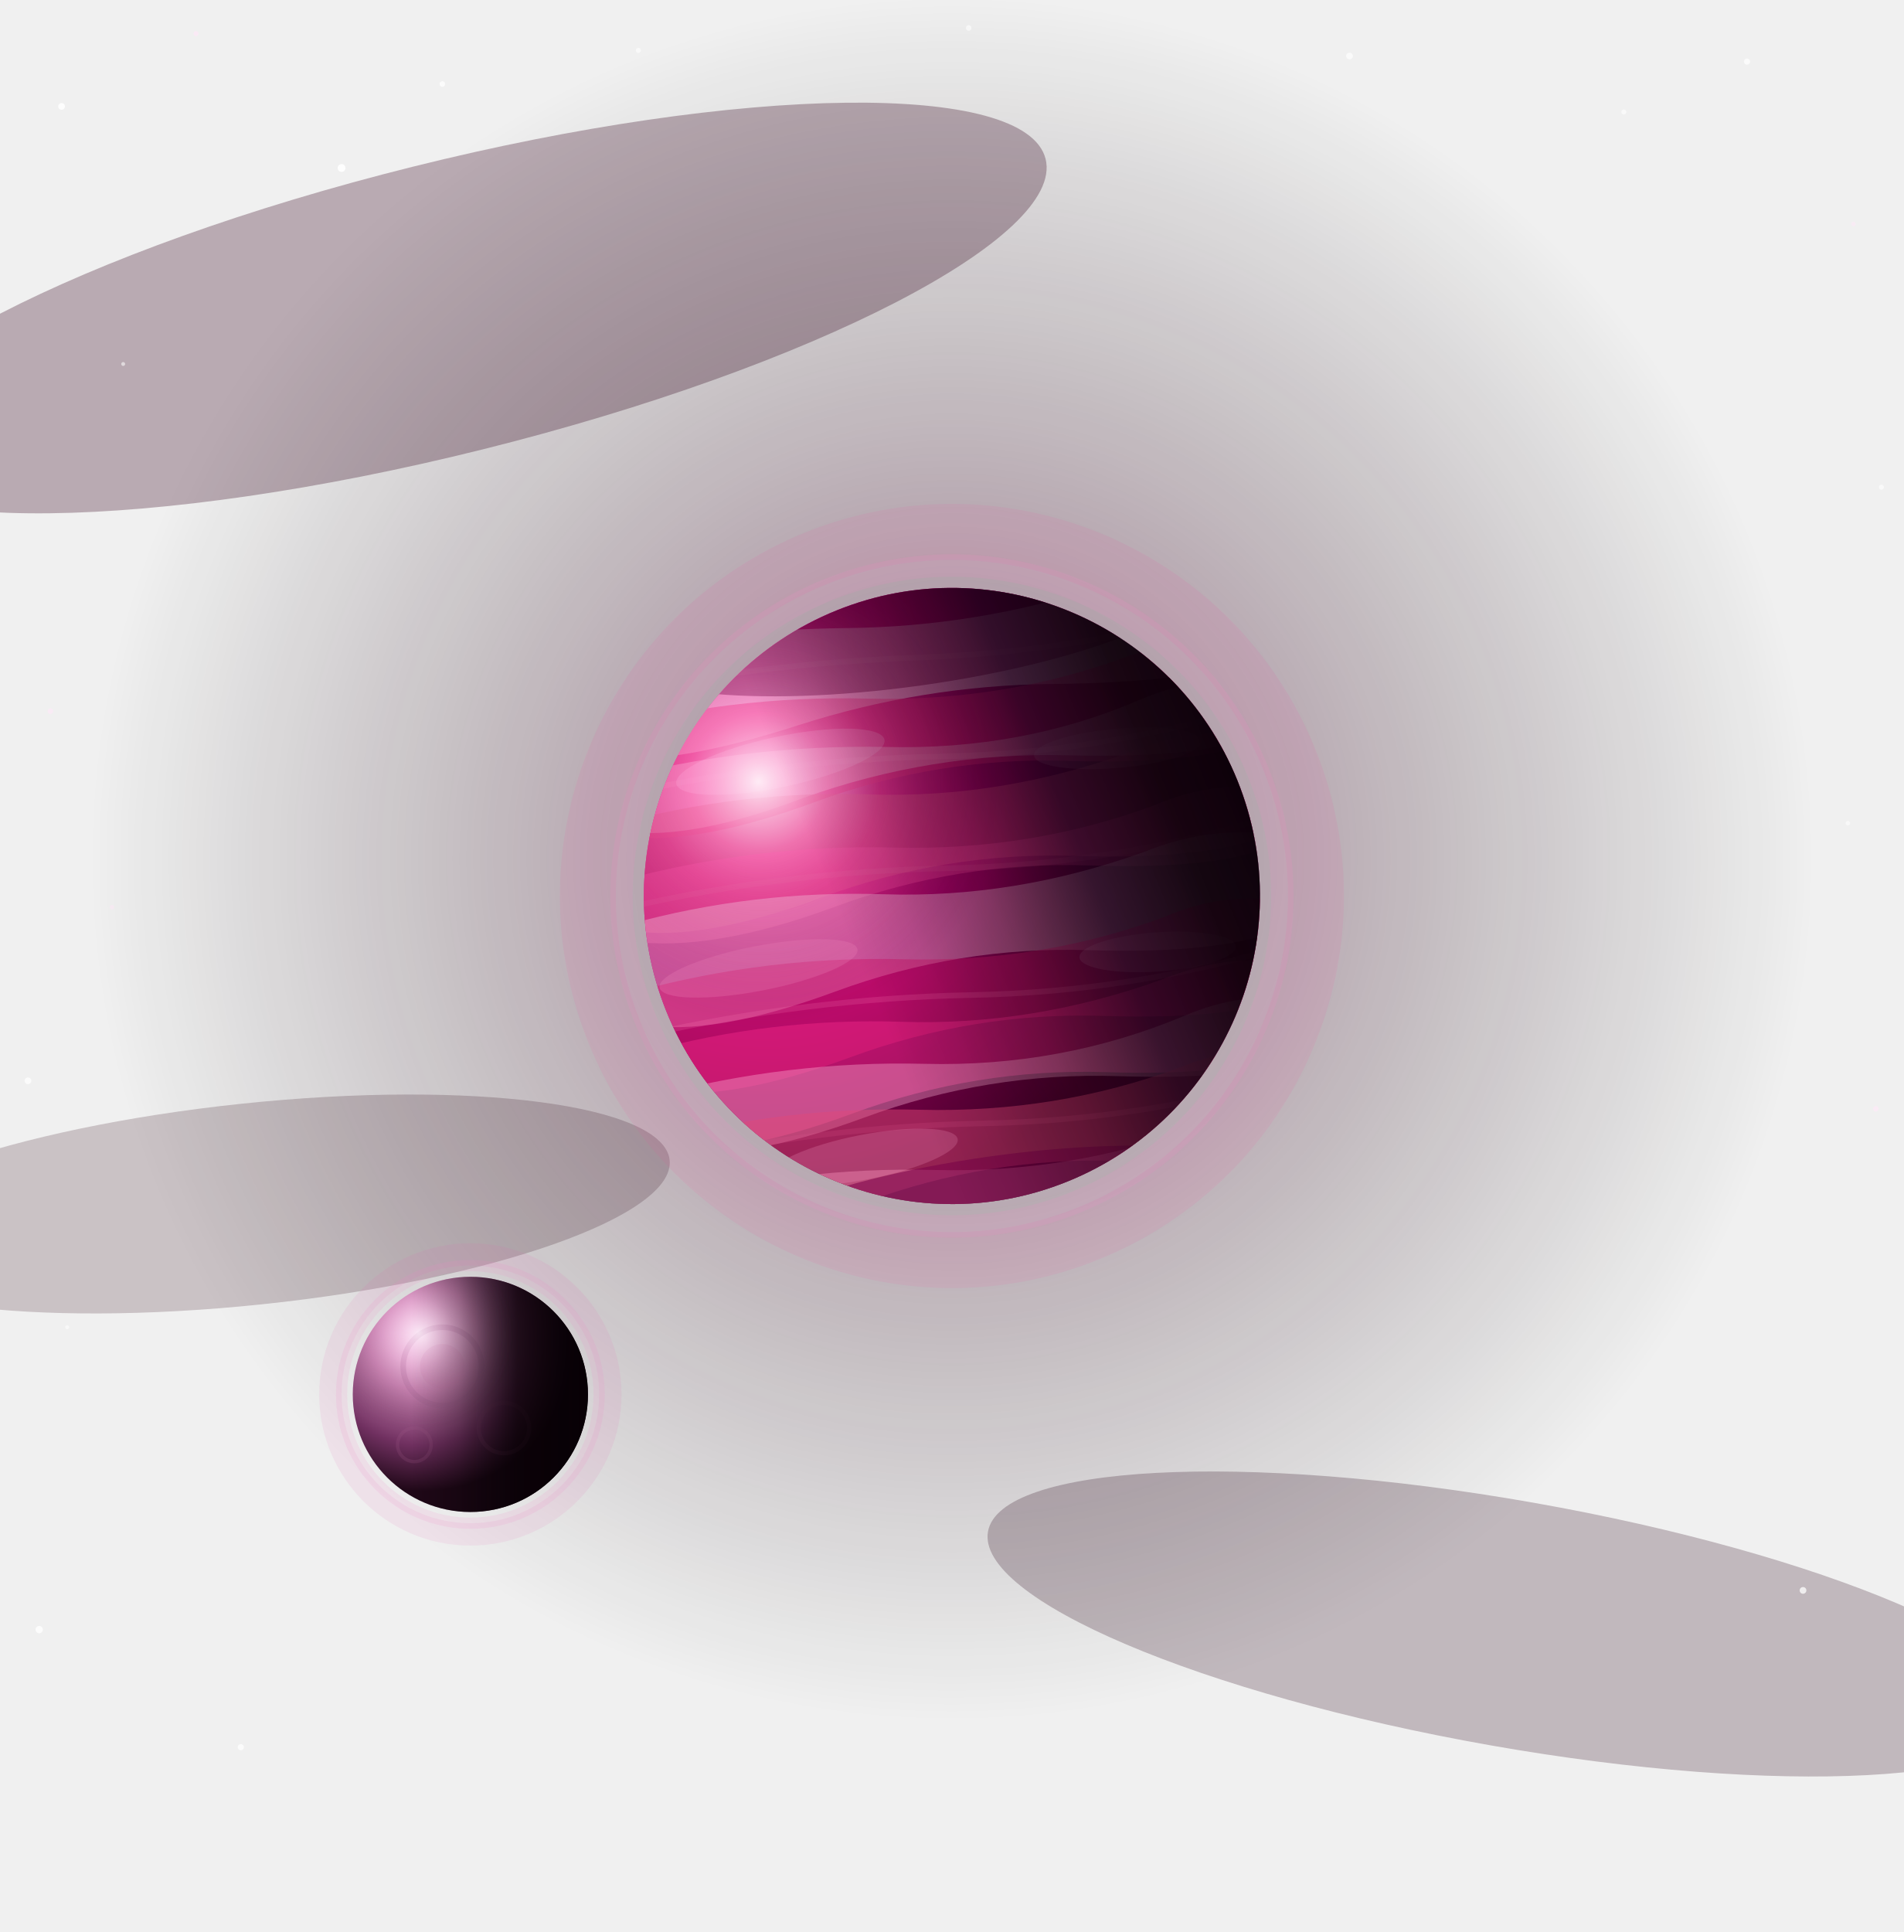
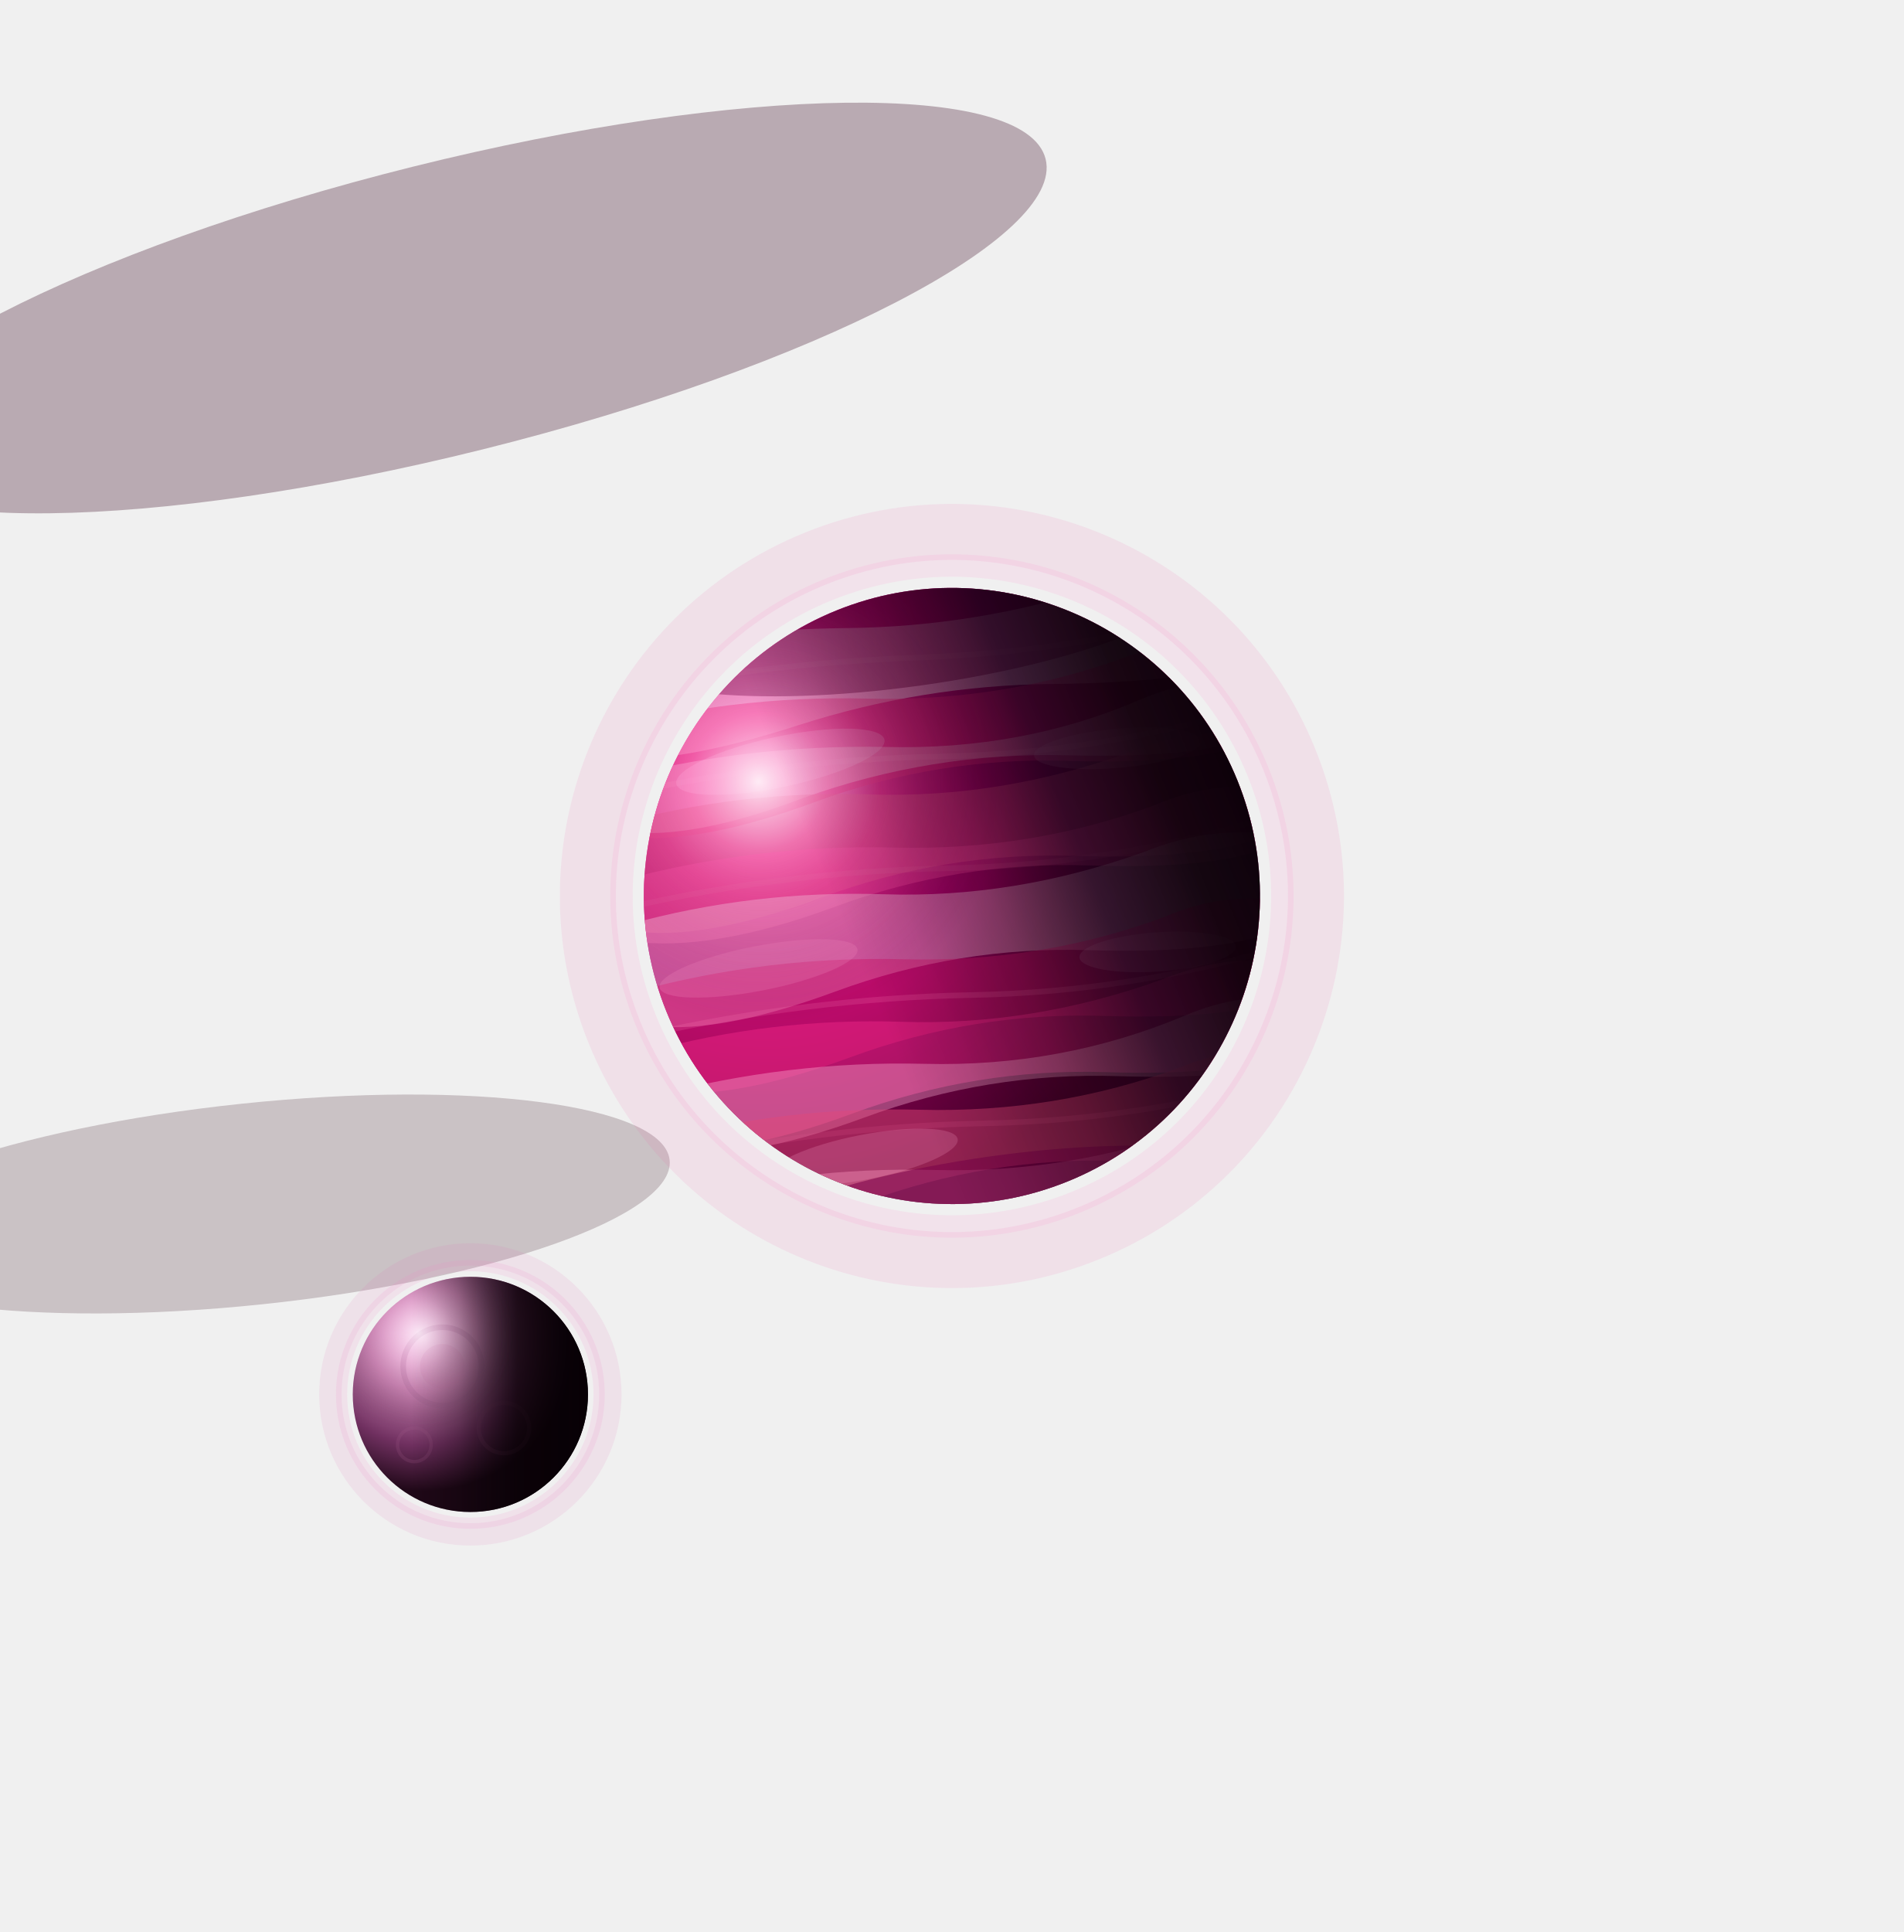
<svg xmlns="http://www.w3.org/2000/svg" width="100%" viewBox="0 0 680 690">
  <defs>
    <radialGradient id="sceneGlow" cx="50%" cy="48%" r="46%">
      <stop offset="0%" stop-color="#5a0838" stop-opacity="0.50" />
      <stop offset="55%" stop-color="#280418" stop-opacity="0.22" />
      <stop offset="100%" stop-color="#000" stop-opacity="0" />
    </radialGradient>
    <radialGradient id="pDay" cx="29%" cy="22%" r="70%">
      <stop offset="0%" stop-color="#fff0f8" />
      <stop offset="10%" stop-color="#ffb0d8" />
      <stop offset="26%" stop-color="#f0208c" />
      <stop offset="48%" stop-color="#a8006c" />
      <stop offset="72%" stop-color="#580038" />
      <stop offset="100%" stop-color="#1a0010" />
    </radialGradient>
    <linearGradient id="nightShadow" x1="100%" y1="0%" x2="0%" y2="0%">
      <stop offset="0%" stop-color="#0a0008" stop-opacity="0.98" />
      <stop offset="12%" stop-color="#0a0008" stop-opacity="0.92" />
      <stop offset="28%" stop-color="#0e0010" stop-opacity="0.75" />
      <stop offset="44%" stop-color="#100008" stop-opacity="0.38" />
      <stop offset="58%" stop-color="#000" stop-opacity="0.12" />
      <stop offset="68%" stop-color="#000" stop-opacity="0" />
      <stop offset="100%" stop-color="#000" stop-opacity="0" />
    </linearGradient>
    <radialGradient id="shine" cx="28%" cy="21%" r="40%">
      <stop offset="0%" stop-color="#fff8fc" stop-opacity="0.88" />
      <stop offset="28%" stop-color="#ffb8e0" stop-opacity="0.30" />
      <stop offset="100%" stop-color="#000" stop-opacity="0" />
    </radialGradient>
    <radialGradient id="mGrad" cx="30%" cy="26%" r="65%">
      <stop offset="0%" stop-color="#f8e0f0" />
      <stop offset="35%" stop-color="#c880b0" />
      <stop offset="70%" stop-color="#703060" />
      <stop offset="100%" stop-color="#200818" />
    </radialGradient>
    <radialGradient id="mShine" cx="28%" cy="24%" r="42%">
      <stop offset="0%" stop-color="#fff0fc" stop-opacity="0.75" />
      <stop offset="35%" stop-color="#ffb8e8" stop-opacity="0.22" />
      <stop offset="100%" stop-color="#000" stop-opacity="0" />
    </radialGradient>
    <linearGradient id="mNight" x1="100%" y1="0%" x2="0%" y2="0%">
      <stop offset="0%" stop-color="#060004" stop-opacity="0.96" />
      <stop offset="30%" stop-color="#060004" stop-opacity="0.80" />
      <stop offset="55%" stop-color="#000" stop-opacity="0.28" />
      <stop offset="75%" stop-color="#000" stop-opacity="0" />
      <stop offset="100%" stop-color="#000" stop-opacity="0" />
    </linearGradient>
    <clipPath id="pClip">
      <circle cx="340" cy="320" r="110" />
    </clipPath>
    <clipPath id="mClip">
      <circle cx="168" cy="498" r="42" />
    </clipPath>
  </defs>
  <ellipse cx="160" cy="110" rx="220" ry="52" fill="#380820" opacity="0.30" transform="rotate(-14,160,110)" style="fill:rgb(56, 8, 32);stroke:none;color:rgb(255, 255, 255);stroke-width:1px;stroke-linecap:butt;stroke-linejoin:miter;opacity:0.3;font-family:&quot;Anthropic Sans&quot;, -apple-system, BlinkMacSystemFont, &quot;Segoe UI&quot;, sans-serif;font-size:16px;font-weight:400;text-anchor:start;dominant-baseline:auto" />
-   <ellipse cx="540" cy="580" rx="190" ry="44" fill="#2a0618" opacity="0.24" transform="rotate(10,540,580)" style="fill:rgb(42, 6, 24);stroke:none;color:rgb(255, 255, 255);stroke-width:1px;stroke-linecap:butt;stroke-linejoin:miter;opacity:0.24;font-family:&quot;Anthropic Sans&quot;, -apple-system, BlinkMacSystemFont, &quot;Segoe UI&quot;, sans-serif;font-size:16px;font-weight:400;text-anchor:start;dominant-baseline:auto" />
  <ellipse cx="90" cy="430" rx="150" ry="36" fill="#300818" opacity="0.20" transform="rotate(-6,90,430)" style="fill:rgb(48, 8, 24);stroke:none;color:rgb(255, 255, 255);stroke-width:1px;stroke-linecap:butt;stroke-linejoin:miter;opacity:0.2;font-family:&quot;Anthropic Sans&quot;, -apple-system, BlinkMacSystemFont, &quot;Segoe UI&quot;, sans-serif;font-size:16px;font-weight:400;text-anchor:start;dominant-baseline:auto" />
-   <circle cx="22" cy="38" r="1.2" fill="#fff" opacity="0.85" style="fill:rgb(255, 255, 255);stroke:none;color:rgb(255, 255, 255);stroke-width:1px;stroke-linecap:butt;stroke-linejoin:miter;opacity:0.85;font-family:&quot;Anthropic Sans&quot;, -apple-system, BlinkMacSystemFont, &quot;Segoe UI&quot;, sans-serif;font-size:16px;font-weight:400;text-anchor:start;dominant-baseline:auto" />
-   <circle cx="70" cy="12" r="0.9" fill="#ffe8f8" opacity="0.68" style="fill:rgb(255, 232, 248);stroke:none;color:rgb(255, 255, 255);stroke-width:1px;stroke-linecap:butt;stroke-linejoin:miter;opacity:0.68;font-family:&quot;Anthropic Sans&quot;, -apple-system, BlinkMacSystemFont, &quot;Segoe UI&quot;, sans-serif;font-size:16px;font-weight:400;text-anchor:start;dominant-baseline:auto" />
-   <circle cx="122" cy="60" r="1.4" fill="#fff" opacity="0.90" style="fill:rgb(255, 255, 255);stroke:none;color:rgb(255, 255, 255);stroke-width:1px;stroke-linecap:butt;stroke-linejoin:miter;opacity:0.9;font-family:&quot;Anthropic Sans&quot;, -apple-system, BlinkMacSystemFont, &quot;Segoe UI&quot;, sans-serif;font-size:16px;font-weight:400;text-anchor:start;dominant-baseline:auto" />
-   <circle cx="44" cy="130" r="0.7" fill="#fff" opacity="0.55" style="fill:rgb(255, 255, 255);stroke:none;color:rgb(255, 255, 255);stroke-width:1px;stroke-linecap:butt;stroke-linejoin:miter;opacity:0.55;font-family:&quot;Anthropic Sans&quot;, -apple-system, BlinkMacSystemFont, &quot;Segoe UI&quot;, sans-serif;font-size:16px;font-weight:400;text-anchor:start;dominant-baseline:auto" />
-   <circle cx="18" cy="254" r="1.0" fill="#ffe8f8" opacity="0.62" style="fill:rgb(255, 232, 248);stroke:none;color:rgb(255, 255, 255);stroke-width:1px;stroke-linecap:butt;stroke-linejoin:miter;opacity:0.62;font-family:&quot;Anthropic Sans&quot;, -apple-system, BlinkMacSystemFont, &quot;Segoe UI&quot;, sans-serif;font-size:16px;font-weight:400;text-anchor:start;dominant-baseline:auto" />
-   <circle cx="10" cy="386" r="1.2" fill="#fff" opacity="0.72" style="fill:rgb(255, 255, 255);stroke:none;color:rgb(255, 255, 255);stroke-width:1px;stroke-linecap:butt;stroke-linejoin:miter;opacity:0.72;font-family:&quot;Anthropic Sans&quot;, -apple-system, BlinkMacSystemFont, &quot;Segoe UI&quot;, sans-serif;font-size:16px;font-weight:400;text-anchor:start;dominant-baseline:auto" />
-   <circle cx="24" cy="474" r="0.7" fill="#fff" opacity="0.55" style="fill:rgb(255, 255, 255);stroke:none;color:rgb(255, 255, 255);stroke-width:1px;stroke-linecap:butt;stroke-linejoin:miter;opacity:0.55;font-family:&quot;Anthropic Sans&quot;, -apple-system, BlinkMacSystemFont, &quot;Segoe UI&quot;, sans-serif;font-size:16px;font-weight:400;text-anchor:start;dominant-baseline:auto" />
-   <circle cx="14" cy="582" r="1.3" fill="#fff" opacity="0.82" style="fill:rgb(255, 255, 255);stroke:none;color:rgb(255, 255, 255);stroke-width:1px;stroke-linecap:butt;stroke-linejoin:miter;opacity:0.82;font-family:&quot;Anthropic Sans&quot;, -apple-system, BlinkMacSystemFont, &quot;Segoe UI&quot;, sans-serif;font-size:16px;font-weight:400;text-anchor:start;dominant-baseline:auto" />
-   <circle cx="158" cy="30" r="1.0" fill="#fff" opacity="0.72" style="fill:rgb(255, 255, 255);stroke:none;color:rgb(255, 255, 255);stroke-width:1px;stroke-linecap:butt;stroke-linejoin:miter;opacity:0.72;font-family:&quot;Anthropic Sans&quot;, -apple-system, BlinkMacSystemFont, &quot;Segoe UI&quot;, sans-serif;font-size:16px;font-weight:400;text-anchor:start;dominant-baseline:auto" />
-   <circle cx="86" cy="624" r="1.1" fill="#fff" opacity="0.75" style="fill:rgb(255, 255, 255);stroke:none;color:rgb(255, 255, 255);stroke-width:1px;stroke-linecap:butt;stroke-linejoin:miter;opacity:0.75;font-family:&quot;Anthropic Sans&quot;, -apple-system, BlinkMacSystemFont, &quot;Segoe UI&quot;, sans-serif;font-size:16px;font-weight:400;text-anchor:start;dominant-baseline:auto" />
-   <circle cx="624" cy="22" r="1.1" fill="#fff" opacity="0.70" style="fill:rgb(255, 255, 255);stroke:none;color:rgb(255, 255, 255);stroke-width:1px;stroke-linecap:butt;stroke-linejoin:miter;opacity:0.7;font-family:&quot;Anthropic Sans&quot;, -apple-system, BlinkMacSystemFont, &quot;Segoe UI&quot;, sans-serif;font-size:16px;font-weight:400;text-anchor:start;dominant-baseline:auto" />
-   <circle cx="662" cy="80" r="0.8" fill="#ffe8f8" opacity="0.55" style="fill:rgb(255, 232, 248);stroke:none;color:rgb(255, 255, 255);stroke-width:1px;stroke-linecap:butt;stroke-linejoin:miter;opacity:0.55;font-family:&quot;Anthropic Sans&quot;, -apple-system, BlinkMacSystemFont, &quot;Segoe UI&quot;, sans-serif;font-size:16px;font-weight:400;text-anchor:start;dominant-baseline:auto" />
-   <circle cx="672" cy="174" r="0.9" fill="#fff" opacity="0.60" style="fill:rgb(255, 255, 255);stroke:none;color:rgb(255, 255, 255);stroke-width:1px;stroke-linecap:butt;stroke-linejoin:miter;opacity:0.6;font-family:&quot;Anthropic Sans&quot;, -apple-system, BlinkMacSystemFont, &quot;Segoe UI&quot;, sans-serif;font-size:16px;font-weight:400;text-anchor:start;dominant-baseline:auto" />
-   <circle cx="670" cy="396" r="1.0" fill="#ffe8f8" opacity="0.65" style="fill:rgb(255, 232, 248);stroke:none;color:rgb(255, 255, 255);stroke-width:1px;stroke-linecap:butt;stroke-linejoin:miter;opacity:0.65;font-family:&quot;Anthropic Sans&quot;, -apple-system, BlinkMacSystemFont, &quot;Segoe UI&quot;, sans-serif;font-size:16px;font-weight:400;text-anchor:start;dominant-baseline:auto" />
-   <circle cx="644" cy="568" r="1.2" fill="#fff" opacity="0.75" style="fill:rgb(255, 255, 255);stroke:none;color:rgb(255, 255, 255);stroke-width:1px;stroke-linecap:butt;stroke-linejoin:miter;opacity:0.75;font-family:&quot;Anthropic Sans&quot;, -apple-system, BlinkMacSystemFont, &quot;Segoe UI&quot;, sans-serif;font-size:16px;font-weight:400;text-anchor:start;dominant-baseline:auto" />
-   <circle cx="346" cy="10" r="1.0" fill="#fff" opacity="0.72" style="fill:rgb(255, 255, 255);stroke:none;color:rgb(255, 255, 255);stroke-width:1px;stroke-linecap:butt;stroke-linejoin:miter;opacity:0.72;font-family:&quot;Anthropic Sans&quot;, -apple-system, BlinkMacSystemFont, &quot;Segoe UI&quot;, sans-serif;font-size:16px;font-weight:400;text-anchor:start;dominant-baseline:auto" />
-   <circle cx="482" cy="20" r="1.2" fill="#fff" opacity="0.65" style="fill:rgb(255, 255, 255);stroke:none;color:rgb(255, 255, 255);stroke-width:1px;stroke-linecap:butt;stroke-linejoin:miter;opacity:0.65;font-family:&quot;Anthropic Sans&quot;, -apple-system, BlinkMacSystemFont, &quot;Segoe UI&quot;, sans-serif;font-size:16px;font-weight:400;text-anchor:start;dominant-baseline:auto" />
-   <circle cx="228" cy="18" r="0.9" fill="#fff" opacity="0.60" style="fill:rgb(255, 255, 255);stroke:none;color:rgb(255, 255, 255);stroke-width:1px;stroke-linecap:butt;stroke-linejoin:miter;opacity:0.6;font-family:&quot;Anthropic Sans&quot;, -apple-system, BlinkMacSystemFont, &quot;Segoe UI&quot;, sans-serif;font-size:16px;font-weight:400;text-anchor:start;dominant-baseline:auto" />
-   <circle cx="40" cy="324" r="0.8" fill="#ffe8f8" opacity="0.52" style="fill:rgb(255, 232, 248);stroke:none;color:rgb(255, 255, 255);stroke-width:1px;stroke-linecap:butt;stroke-linejoin:miter;opacity:0.52;font-family:&quot;Anthropic Sans&quot;, -apple-system, BlinkMacSystemFont, &quot;Segoe UI&quot;, sans-serif;font-size:16px;font-weight:400;text-anchor:start;dominant-baseline:auto" />
-   <circle cx="660" cy="294" r="0.8" fill="#fff" opacity="0.55" style="fill:rgb(255, 255, 255);stroke:none;color:rgb(255, 255, 255);stroke-width:1px;stroke-linecap:butt;stroke-linejoin:miter;opacity:0.55;font-family:&quot;Anthropic Sans&quot;, -apple-system, BlinkMacSystemFont, &quot;Segoe UI&quot;, sans-serif;font-size:16px;font-weight:400;text-anchor:start;dominant-baseline:auto" />
-   <circle cx="580" cy="40" r="0.9" fill="#fff" opacity="0.60" style="fill:rgb(255, 255, 255);stroke:none;color:rgb(255, 255, 255);stroke-width:1px;stroke-linecap:butt;stroke-linejoin:miter;opacity:0.6;font-family:&quot;Anthropic Sans&quot;, -apple-system, BlinkMacSystemFont, &quot;Segoe UI&quot;, sans-serif;font-size:16px;font-weight:400;text-anchor:start;dominant-baseline:auto" />
-   <circle cx="340" cy="320" r="340" fill="url(#sceneGlow)" style="stroke:none;color:rgb(255, 255, 255);stroke-width:1px;stroke-linecap:butt;stroke-linejoin:miter;opacity:1;font-family:&quot;Anthropic Sans&quot;, -apple-system, BlinkMacSystemFont, &quot;Segoe UI&quot;, sans-serif;font-size:16px;font-weight:400;text-anchor:start;dominant-baseline:auto" />
  <circle cx="168" cy="498" r="50" fill="none" stroke="#e060b0" stroke-width="8" opacity="0.10" style="fill:none;stroke:rgb(224, 96, 176);color:rgb(255, 255, 255);stroke-width:8px;stroke-linecap:butt;stroke-linejoin:miter;opacity:0.1;font-family:&quot;Anthropic Sans&quot;, -apple-system, BlinkMacSystemFont, &quot;Segoe UI&quot;, sans-serif;font-size:16px;font-weight:400;text-anchor:start;dominant-baseline:auto" />
  <circle cx="168" cy="498" r="46" fill="none" stroke="#f080c8" stroke-width="4" opacity="0.14" style="fill:none;stroke:rgb(240, 128, 200);color:rgb(255, 255, 255);stroke-width:4px;stroke-linecap:butt;stroke-linejoin:miter;opacity:0.14;font-family:&quot;Anthropic Sans&quot;, -apple-system, BlinkMacSystemFont, &quot;Segoe UI&quot;, sans-serif;font-size:16px;font-weight:400;text-anchor:start;dominant-baseline:auto" />
  <circle cx="168" cy="498" r="42" fill="url(#mGrad)" style="stroke:none;color:rgb(255, 255, 255);stroke-width:1px;stroke-linecap:butt;stroke-linejoin:miter;opacity:1;font-family:&quot;Anthropic Sans&quot;, -apple-system, BlinkMacSystemFont, &quot;Segoe UI&quot;, sans-serif;font-size:16px;font-weight:400;text-anchor:start;dominant-baseline:auto" />
  <g clip-path="url(#mClip)" style="fill:rgb(0, 0, 0);stroke:none;color:rgb(255, 255, 255);stroke-width:1px;stroke-linecap:butt;stroke-linejoin:miter;opacity:1;font-family:&quot;Anthropic Sans&quot;, -apple-system, BlinkMacSystemFont, &quot;Segoe UI&quot;, sans-serif;font-size:16px;font-weight:400;text-anchor:start;dominant-baseline:auto">
    <circle cx="158" cy="488" r="14" fill="none" stroke="#a06090" stroke-width="2" opacity="0.28" style="fill:none;stroke:rgb(160, 96, 144);color:rgb(255, 255, 255);stroke-width:2px;stroke-linecap:butt;stroke-linejoin:miter;opacity:0.28;font-family:&quot;Anthropic Sans&quot;, -apple-system, BlinkMacSystemFont, &quot;Segoe UI&quot;, sans-serif;font-size:16px;font-weight:400;text-anchor:start;dominant-baseline:auto" />
    <circle cx="158" cy="488" r="8" fill="#c878a8" opacity="0.20" style="fill:rgb(200, 120, 168);stroke:none;color:rgb(255, 255, 255);stroke-width:1px;stroke-linecap:butt;stroke-linejoin:miter;opacity:0.2;font-family:&quot;Anthropic Sans&quot;, -apple-system, BlinkMacSystemFont, &quot;Segoe UI&quot;, sans-serif;font-size:16px;font-weight:400;text-anchor:start;dominant-baseline:auto" />
    <circle cx="180" cy="510" r="9" fill="none" stroke="#904878" stroke-width="1.5" opacity="0.22" style="fill:none;stroke:rgb(144, 72, 120);color:rgb(255, 255, 255);stroke-width:1.5px;stroke-linecap:butt;stroke-linejoin:miter;opacity:0.22;font-family:&quot;Anthropic Sans&quot;, -apple-system, BlinkMacSystemFont, &quot;Segoe UI&quot;, sans-serif;font-size:16px;font-weight:400;text-anchor:start;dominant-baseline:auto" />
    <circle cx="148" cy="516" r="6" fill="none" stroke="#a05888" stroke-width="1.2" opacity="0.20" style="fill:none;stroke:rgb(160, 88, 136);color:rgb(255, 255, 255);stroke-width:1.2px;stroke-linecap:butt;stroke-linejoin:miter;opacity:0.2;font-family:&quot;Anthropic Sans&quot;, -apple-system, BlinkMacSystemFont, &quot;Segoe UI&quot;, sans-serif;font-size:16px;font-weight:400;text-anchor:start;dominant-baseline:auto" />
    <rect x="126" y="456" width="84" height="84" fill="url(#mNight)" style="stroke:none;color:rgb(255, 255, 255);stroke-width:1px;stroke-linecap:butt;stroke-linejoin:miter;opacity:1;font-family:&quot;Anthropic Sans&quot;, -apple-system, BlinkMacSystemFont, &quot;Segoe UI&quot;, sans-serif;font-size:16px;font-weight:400;text-anchor:start;dominant-baseline:auto" />
  </g>
  <circle cx="168" cy="498" r="42" fill="url(#mShine)" style="stroke:none;color:rgb(255, 255, 255);stroke-width:1px;stroke-linecap:butt;stroke-linejoin:miter;opacity:1;font-family:&quot;Anthropic Sans&quot;, -apple-system, BlinkMacSystemFont, &quot;Segoe UI&quot;, sans-serif;font-size:16px;font-weight:400;text-anchor:start;dominant-baseline:auto" />
  <g transform="rotate(-22, 340, 320)" style="fill:rgb(0, 0, 0);stroke:none;color:rgb(255, 255, 255);stroke-width:1px;stroke-linecap:butt;stroke-linejoin:miter;opacity:1;font-family:&quot;Anthropic Sans&quot;, -apple-system, BlinkMacSystemFont, &quot;Segoe UI&quot;, sans-serif;font-size:16px;font-weight:400;text-anchor:start;dominant-baseline:auto">
    <circle cx="340" cy="320" r="130" fill="none" stroke="#f040a0" stroke-width="20" opacity="0.09" style="fill:none;stroke:rgb(240, 64, 160);color:rgb(255, 255, 255);stroke-width:20px;stroke-linecap:butt;stroke-linejoin:miter;opacity:0.09;font-family:&quot;Anthropic Sans&quot;, -apple-system, BlinkMacSystemFont, &quot;Segoe UI&quot;, sans-serif;font-size:16px;font-weight:400;text-anchor:start;dominant-baseline:auto" />
    <circle cx="340" cy="320" r="118" fill="none" stroke="#ff80c8" stroke-width="8" opacity="0.13" style="fill:none;stroke:rgb(255, 128, 200);color:rgb(255, 255, 255);stroke-width:8px;stroke-linecap:butt;stroke-linejoin:miter;opacity:0.13;font-family:&quot;Anthropic Sans&quot;, -apple-system, BlinkMacSystemFont, &quot;Segoe UI&quot;, sans-serif;font-size:16px;font-weight:400;text-anchor:start;dominant-baseline:auto" />
    <circle cx="340" cy="320" r="110" fill="url(#pDay)" style="stroke:none;color:rgb(255, 255, 255);stroke-width:1px;stroke-linecap:butt;stroke-linejoin:miter;opacity:1;font-family:&quot;Anthropic Sans&quot;, -apple-system, BlinkMacSystemFont, &quot;Segoe UI&quot;, sans-serif;font-size:16px;font-weight:400;text-anchor:start;dominant-baseline:auto" />
    <g clip-path="url(#pClip)" style="fill:rgb(0, 0, 0);stroke:none;color:rgb(255, 255, 255);stroke-width:1px;stroke-linecap:butt;stroke-linejoin:miter;opacity:1;font-family:&quot;Anthropic Sans&quot;, -apple-system, BlinkMacSystemFont, &quot;Segoe UI&quot;, sans-serif;font-size:16px;font-weight:400;text-anchor:start;dominant-baseline:auto">
      <g transform="rotate(14, 340, 320)" style="fill:rgb(0, 0, 0);stroke:none;color:rgb(255, 255, 255);stroke-width:1px;stroke-linecap:butt;stroke-linejoin:miter;opacity:1;font-family:&quot;Anthropic Sans&quot;, -apple-system, BlinkMacSystemFont, &quot;Segoe UI&quot;, sans-serif;font-size:16px;font-weight:400;text-anchor:start;dominant-baseline:auto">
        <rect x="224" y="210" width="232" height="236" fill="#c0006e" opacity="0.30" style="fill:rgb(192, 0, 110);stroke:none;color:rgb(255, 255, 255);stroke-width:1px;stroke-linecap:butt;stroke-linejoin:miter;opacity:0.3;font-family:&quot;Anthropic Sans&quot;, -apple-system, BlinkMacSystemFont, &quot;Segoe UI&quot;, sans-serif;font-size:16px;font-weight:400;text-anchor:start;dominant-baseline:auto" />
        <path d="M224 218 Q270 214 316 220 Q362 226 408 218 Q432 214 456 218                  L456 252 Q432 256 386 250 Q340 244 294 252 Q248 260 224 254 Z" fill="#ffd0ec" opacity="0.55" style="fill:rgb(255, 208, 236);stroke:none;color:rgb(255, 255, 255);stroke-width:1px;stroke-linecap:butt;stroke-linejoin:miter;opacity:0.55;font-family:&quot;Anthropic Sans&quot;, -apple-system, BlinkMacSystemFont, &quot;Segoe UI&quot;, sans-serif;font-size:16px;font-weight:400;text-anchor:start;dominant-baseline:auto" />
        <path d="M224 244 Q272 238 320 246 Q368 254 414 244 Q436 240 456 244                  L456 280 Q434 286 388 278 Q342 270 296 280 Q250 290 224 282 Z" fill="#f02080" opacity="0.48" style="fill:rgb(240, 32, 128);stroke:none;color:rgb(255, 255, 255);stroke-width:1px;stroke-linecap:butt;stroke-linejoin:miter;opacity:0.48;font-family:&quot;Anthropic Sans&quot;, -apple-system, BlinkMacSystemFont, &quot;Segoe UI&quot;, sans-serif;font-size:16px;font-weight:400;text-anchor:start;dominant-baseline:auto" />
        <path d="M224 262 Q274 256 324 264 Q372 272 416 260 Q438 254 456 260                  L456 278 Q436 284 388 276 Q340 268 292 278 Q248 288 224 280 Z" fill="#ffb0d8" opacity="0.38" style="fill:rgb(255, 176, 216);stroke:none;color:rgb(255, 255, 255);stroke-width:1px;stroke-linecap:butt;stroke-linejoin:miter;opacity:0.38;font-family:&quot;Anthropic Sans&quot;, -apple-system, BlinkMacSystemFont, &quot;Segoe UI&quot;, sans-serif;font-size:16px;font-weight:400;text-anchor:start;dominant-baseline:auto" />
        <path d="M224 278 Q270 272 316 280 Q362 288 410 278 Q434 272 456 278                  L456 314 Q432 320 386 312 Q340 304 294 314 Q248 324 224 316 Z" fill="#e84888" opacity="0.46" style="fill:rgb(232, 72, 136);stroke:none;color:rgb(255, 255, 255);stroke-width:1px;stroke-linecap:butt;stroke-linejoin:miter;opacity:0.46;font-family:&quot;Anthropic Sans&quot;, -apple-system, BlinkMacSystemFont, &quot;Segoe UI&quot;, sans-serif;font-size:16px;font-weight:400;text-anchor:start;dominant-baseline:auto" />
        <path d="M224 298 Q274 292 322 300 Q370 308 416 298 Q438 292 456 298                  L456 318 Q436 324 390 316 Q344 308 298 318 Q252 328 224 320 Z" fill="#ff40a0" opacity="0.40" style="fill:rgb(255, 64, 160);stroke:none;color:rgb(255, 255, 255);stroke-width:1px;stroke-linecap:butt;stroke-linejoin:miter;opacity:0.4;font-family:&quot;Anthropic Sans&quot;, -apple-system, BlinkMacSystemFont, &quot;Segoe UI&quot;, sans-serif;font-size:16px;font-weight:400;text-anchor:start;dominant-baseline:auto" />
        <path d="M224 314 Q270 308 316 316 Q362 324 410 314 Q434 308 456 314                  L456 348 Q432 354 386 346 Q340 338 294 348 Q248 358 224 350 Z" fill="#ffc0e0" opacity="0.44" style="fill:rgb(255, 192, 224);stroke:none;color:rgb(255, 255, 255);stroke-width:1px;stroke-linecap:butt;stroke-linejoin:miter;opacity:0.44;font-family:&quot;Anthropic Sans&quot;, -apple-system, BlinkMacSystemFont, &quot;Segoe UI&quot;, sans-serif;font-size:16px;font-weight:400;text-anchor:start;dominant-baseline:auto" />
        <path d="M224 338 Q272 332 320 340 Q368 348 414 338 Q436 332 456 338                  L456 372 Q434 378 388 370 Q342 362 296 372 Q250 382 224 374 Z" fill="#d81870" opacity="0.48" style="fill:rgb(216, 24, 112);stroke:none;color:rgb(255, 255, 255);stroke-width:1px;stroke-linecap:butt;stroke-linejoin:miter;opacity:0.48;font-family:&quot;Anthropic Sans&quot;, -apple-system, BlinkMacSystemFont, &quot;Segoe UI&quot;, sans-serif;font-size:16px;font-weight:400;text-anchor:start;dominant-baseline:auto" />
        <path d="M224 360 Q270 354 316 362 Q362 370 410 360 Q434 354 456 360                  L456 392 Q432 398 386 390 Q340 382 294 392 Q248 402 224 394 Z" fill="#f02888" opacity="0.46" style="fill:rgb(240, 40, 136);stroke:none;color:rgb(255, 255, 255);stroke-width:1px;stroke-linecap:butt;stroke-linejoin:miter;opacity:0.46;font-family:&quot;Anthropic Sans&quot;, -apple-system, BlinkMacSystemFont, &quot;Segoe UI&quot;, sans-serif;font-size:16px;font-weight:400;text-anchor:start;dominant-baseline:auto" />
        <path d="M224 376 Q274 370 322 378 Q370 386 416 374 Q438 368 456 374                  L456 394 Q436 400 390 392 Q344 384 298 394 Q252 404 224 396 Z" fill="#ffb8d8" opacity="0.36" style="fill:rgb(255, 184, 216);stroke:none;color:rgb(255, 255, 255);stroke-width:1px;stroke-linecap:butt;stroke-linejoin:miter;opacity:0.36;font-family:&quot;Anthropic Sans&quot;, -apple-system, BlinkMacSystemFont, &quot;Segoe UI&quot;, sans-serif;font-size:16px;font-weight:400;text-anchor:start;dominant-baseline:auto" />
        <path d="M224 392 Q270 386 318 394 Q366 402 412 392 Q436 386 456 392                  L456 424 Q432 430 386 422 Q340 414 294 424 Q248 434 224 426 Z" fill="#e04878" opacity="0.48" style="fill:rgb(224, 72, 120);stroke:none;color:rgb(255, 255, 255);stroke-width:1px;stroke-linecap:butt;stroke-linejoin:miter;opacity:0.48;font-family:&quot;Anthropic Sans&quot;, -apple-system, BlinkMacSystemFont, &quot;Segoe UI&quot;, sans-serif;font-size:16px;font-weight:400;text-anchor:start;dominant-baseline:auto" />
        <path d="M224 414 Q272 408 320 416 Q368 424 414 414 Q438 408 456 414                  L456 438 Q434 444 388 436 Q342 428 296 438 Q250 448 224 440 Z" fill="#f890b8" opacity="0.40" style="fill:rgb(248, 144, 184);stroke:none;color:rgb(255, 255, 255);stroke-width:1px;stroke-linecap:butt;stroke-linejoin:miter;opacity:0.4;font-family:&quot;Anthropic Sans&quot;, -apple-system, BlinkMacSystemFont, &quot;Segoe UI&quot;, sans-serif;font-size:16px;font-weight:400;text-anchor:start;dominant-baseline:auto" />
        <path d="M224 232 Q282 228 340 234 Q398 240 456 232" fill="none" stroke="#ffb0d8" stroke-width="2" opacity="0.22" stroke-linecap="round" style="fill:none;stroke:rgb(255, 176, 216);color:rgb(255, 255, 255);stroke-width:2px;stroke-linecap:round;stroke-linejoin:miter;opacity:0.22;font-family:&quot;Anthropic Sans&quot;, -apple-system, BlinkMacSystemFont, &quot;Segoe UI&quot;, sans-serif;font-size:16px;font-weight:400;text-anchor:start;dominant-baseline:auto" />
        <path d="M224 268 Q284 263 342 270 Q400 277 456 268" fill="none" stroke="#ff80c0" stroke-width="2" opacity="0.20" stroke-linecap="round" style="fill:none;stroke:rgb(255, 128, 192);color:rgb(255, 255, 255);stroke-width:2px;stroke-linecap:round;stroke-linejoin:miter;opacity:0.2;font-family:&quot;Anthropic Sans&quot;, -apple-system, BlinkMacSystemFont, &quot;Segoe UI&quot;, sans-serif;font-size:16px;font-weight:400;text-anchor:start;dominant-baseline:auto" />
        <path d="M224 308 Q282 303 340 310 Q398 317 456 308" fill="none" stroke="#f060a0" stroke-width="2" opacity="0.18" stroke-linecap="round" style="fill:none;stroke:rgb(240, 96, 160);color:rgb(255, 255, 255);stroke-width:2px;stroke-linecap:round;stroke-linejoin:miter;opacity:0.18;font-family:&quot;Anthropic Sans&quot;, -apple-system, BlinkMacSystemFont, &quot;Segoe UI&quot;, sans-serif;font-size:16px;font-weight:400;text-anchor:start;dominant-baseline:auto" />
        <path d="M224 354 Q284 349 342 356 Q400 363 456 354" fill="none" stroke="#ff80b8" stroke-width="2" opacity="0.18" stroke-linecap="round" style="fill:none;stroke:rgb(255, 128, 184);color:rgb(255, 255, 255);stroke-width:2px;stroke-linecap:round;stroke-linejoin:miter;opacity:0.18;font-family:&quot;Anthropic Sans&quot;, -apple-system, BlinkMacSystemFont, &quot;Segoe UI&quot;, sans-serif;font-size:16px;font-weight:400;text-anchor:start;dominant-baseline:auto" />
        <path d="M224 400 Q282 395 340 402 Q398 409 456 400" fill="none" stroke="#e85890" stroke-width="2" opacity="0.16" stroke-linecap="round" style="fill:none;stroke:rgb(232, 88, 144);color:rgb(255, 255, 255);stroke-width:2px;stroke-linecap:round;stroke-linejoin:miter;opacity:0.16;font-family:&quot;Anthropic Sans&quot;, -apple-system, BlinkMacSystemFont, &quot;Segoe UI&quot;, sans-serif;font-size:16px;font-weight:400;text-anchor:start;dominant-baseline:auto" />
        <ellipse cx="286" cy="264" rx="38" ry="9" fill="#ffb0e0" opacity="0.24" transform="rotate(-4,286,264)" style="fill:rgb(255, 176, 224);stroke:none;color:rgb(255, 255, 255);stroke-width:1px;stroke-linecap:butt;stroke-linejoin:miter;opacity:0.24;font-family:&quot;Anthropic Sans&quot;, -apple-system, BlinkMacSystemFont, &quot;Segoe UI&quot;, sans-serif;font-size:16px;font-weight:400;text-anchor:start;dominant-baseline:auto" />
        <ellipse cx="406" cy="276" rx="30" ry="7" fill="#ffa0d0" opacity="0.22" transform="rotate(3,406,276)" style="fill:rgb(255, 160, 208);stroke:none;color:rgb(255, 255, 255);stroke-width:1px;stroke-linecap:butt;stroke-linejoin:miter;opacity:0.22;font-family:&quot;Anthropic Sans&quot;, -apple-system, BlinkMacSystemFont, &quot;Segoe UI&quot;, sans-serif;font-size:16px;font-weight:400;text-anchor:start;dominant-baseline:auto" />
        <ellipse cx="268" cy="336" rx="36" ry="8" fill="#ff90c8" opacity="0.22" transform="rotate(-3,268,336)" style="fill:rgb(255, 144, 200);stroke:none;color:rgb(255, 255, 255);stroke-width:1px;stroke-linecap:butt;stroke-linejoin:miter;opacity:0.22;font-family:&quot;Anthropic Sans&quot;, -apple-system, BlinkMacSystemFont, &quot;Segoe UI&quot;, sans-serif;font-size:16px;font-weight:400;text-anchor:start;dominant-baseline:auto" />
        <ellipse cx="410" cy="350" rx="28" ry="7" fill="#ffb0d8" opacity="0.20" transform="rotate(4,410,350)" style="fill:rgb(255, 176, 216);stroke:none;color:rgb(255, 255, 255);stroke-width:1px;stroke-linecap:butt;stroke-linejoin:miter;opacity:0.2;font-family:&quot;Anthropic Sans&quot;, -apple-system, BlinkMacSystemFont, &quot;Segoe UI&quot;, sans-serif;font-size:16px;font-weight:400;text-anchor:start;dominant-baseline:auto" />
        <ellipse cx="296" cy="408" rx="34" ry="8" fill="#ffa8d0" opacity="0.20" transform="rotate(-3,296,408)" style="fill:rgb(255, 168, 208);stroke:none;color:rgb(255, 255, 255);stroke-width:1px;stroke-linecap:butt;stroke-linejoin:miter;opacity:0.2;font-family:&quot;Anthropic Sans&quot;, -apple-system, BlinkMacSystemFont, &quot;Segoe UI&quot;, sans-serif;font-size:16px;font-weight:400;text-anchor:start;dominant-baseline:auto" />
        <ellipse cx="340" cy="216" rx="110" ry="28" fill="#7a0048" opacity="0.50" style="fill:rgb(122, 0, 72);stroke:none;color:rgb(255, 255, 255);stroke-width:1px;stroke-linecap:butt;stroke-linejoin:miter;opacity:0.5;font-family:&quot;Anthropic Sans&quot;, -apple-system, BlinkMacSystemFont, &quot;Segoe UI&quot;, sans-serif;font-size:16px;font-weight:400;text-anchor:start;dominant-baseline:auto" />
        <ellipse cx="340" cy="442" rx="110" ry="28" fill="#7a0048" opacity="0.55" style="fill:rgb(122, 0, 72);stroke:none;color:rgb(255, 255, 255);stroke-width:1px;stroke-linecap:butt;stroke-linejoin:miter;opacity:0.55;font-family:&quot;Anthropic Sans&quot;, -apple-system, BlinkMacSystemFont, &quot;Segoe UI&quot;, sans-serif;font-size:16px;font-weight:400;text-anchor:start;dominant-baseline:auto" />
      </g>
      <circle cx="340" cy="320" r="110" fill="url(#shine)" style="stroke:none;color:rgb(255, 255, 255);stroke-width:1px;stroke-linecap:butt;stroke-linejoin:miter;opacity:1;font-family:&quot;Anthropic Sans&quot;, -apple-system, BlinkMacSystemFont, &quot;Segoe UI&quot;, sans-serif;font-size:16px;font-weight:400;text-anchor:start;dominant-baseline:auto" />
      <rect x="230" y="210" width="220" height="220" fill="url(#nightShadow)" style="stroke:none;color:rgb(255, 255, 255);stroke-width:1px;stroke-linecap:butt;stroke-linejoin:miter;opacity:1;font-family:&quot;Anthropic Sans&quot;, -apple-system, BlinkMacSystemFont, &quot;Segoe UI&quot;, sans-serif;font-size:16px;font-weight:400;text-anchor:start;dominant-baseline:auto" />
    </g>
  </g>
</svg>
